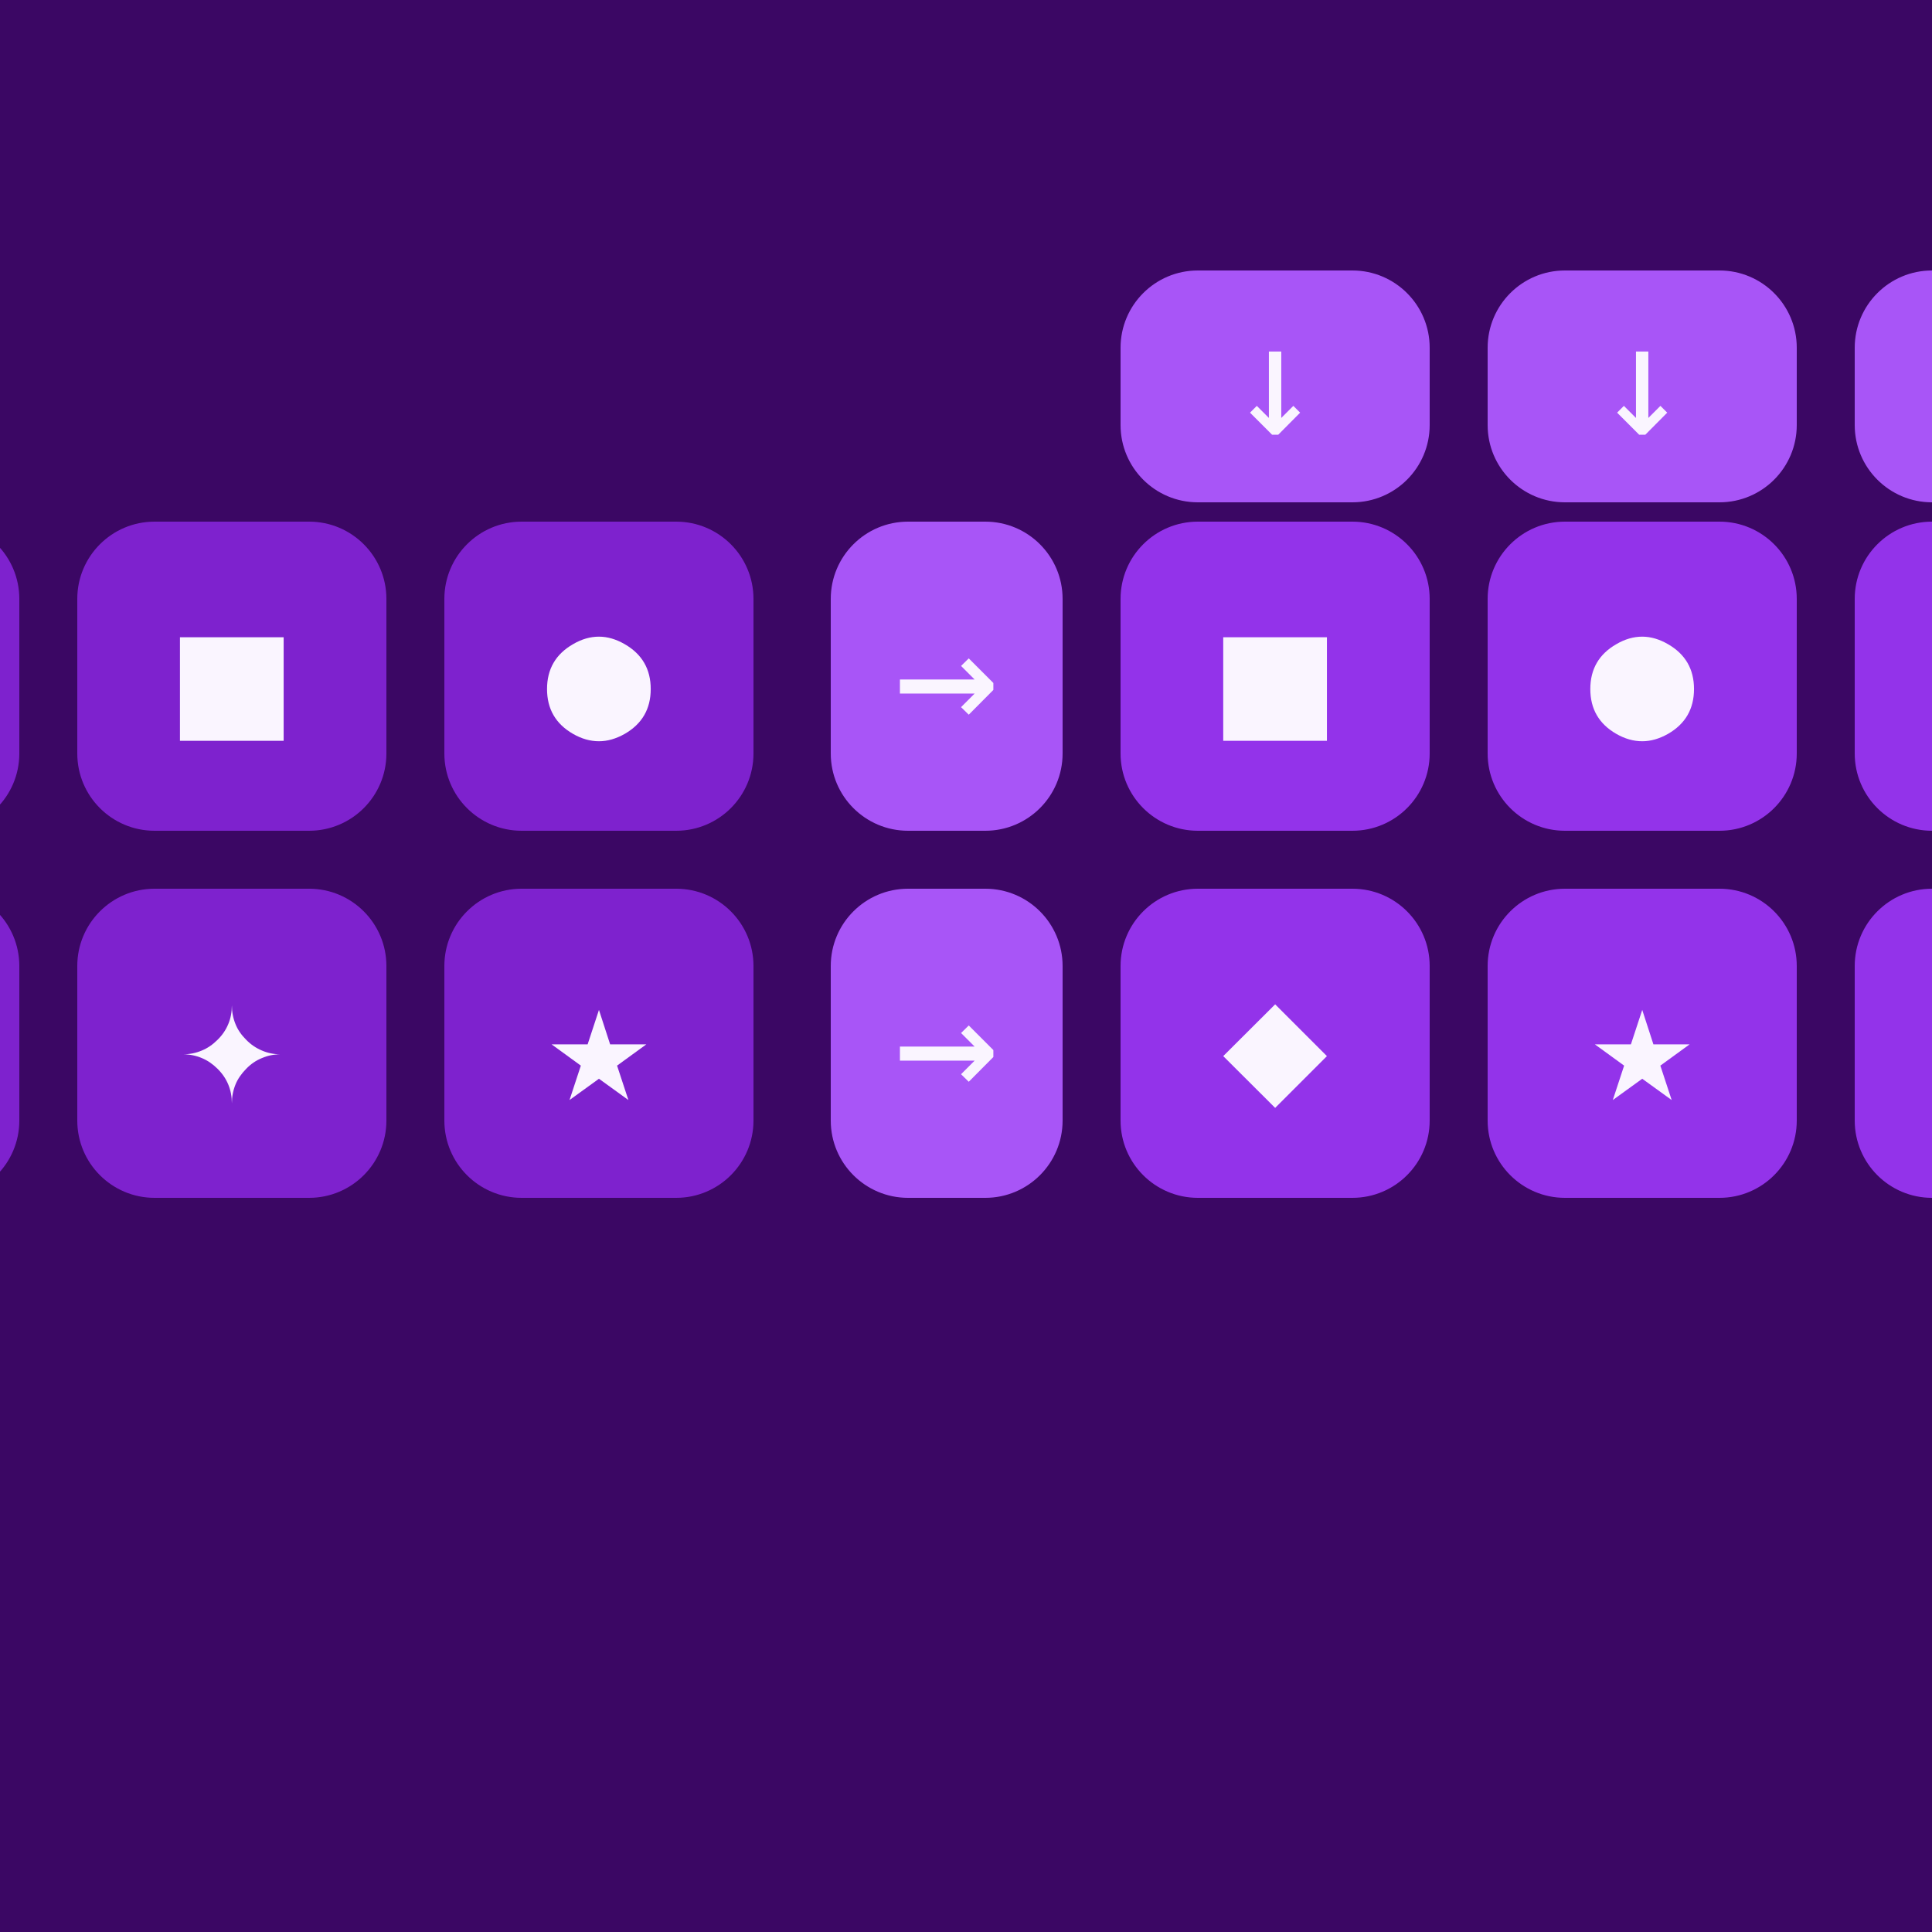
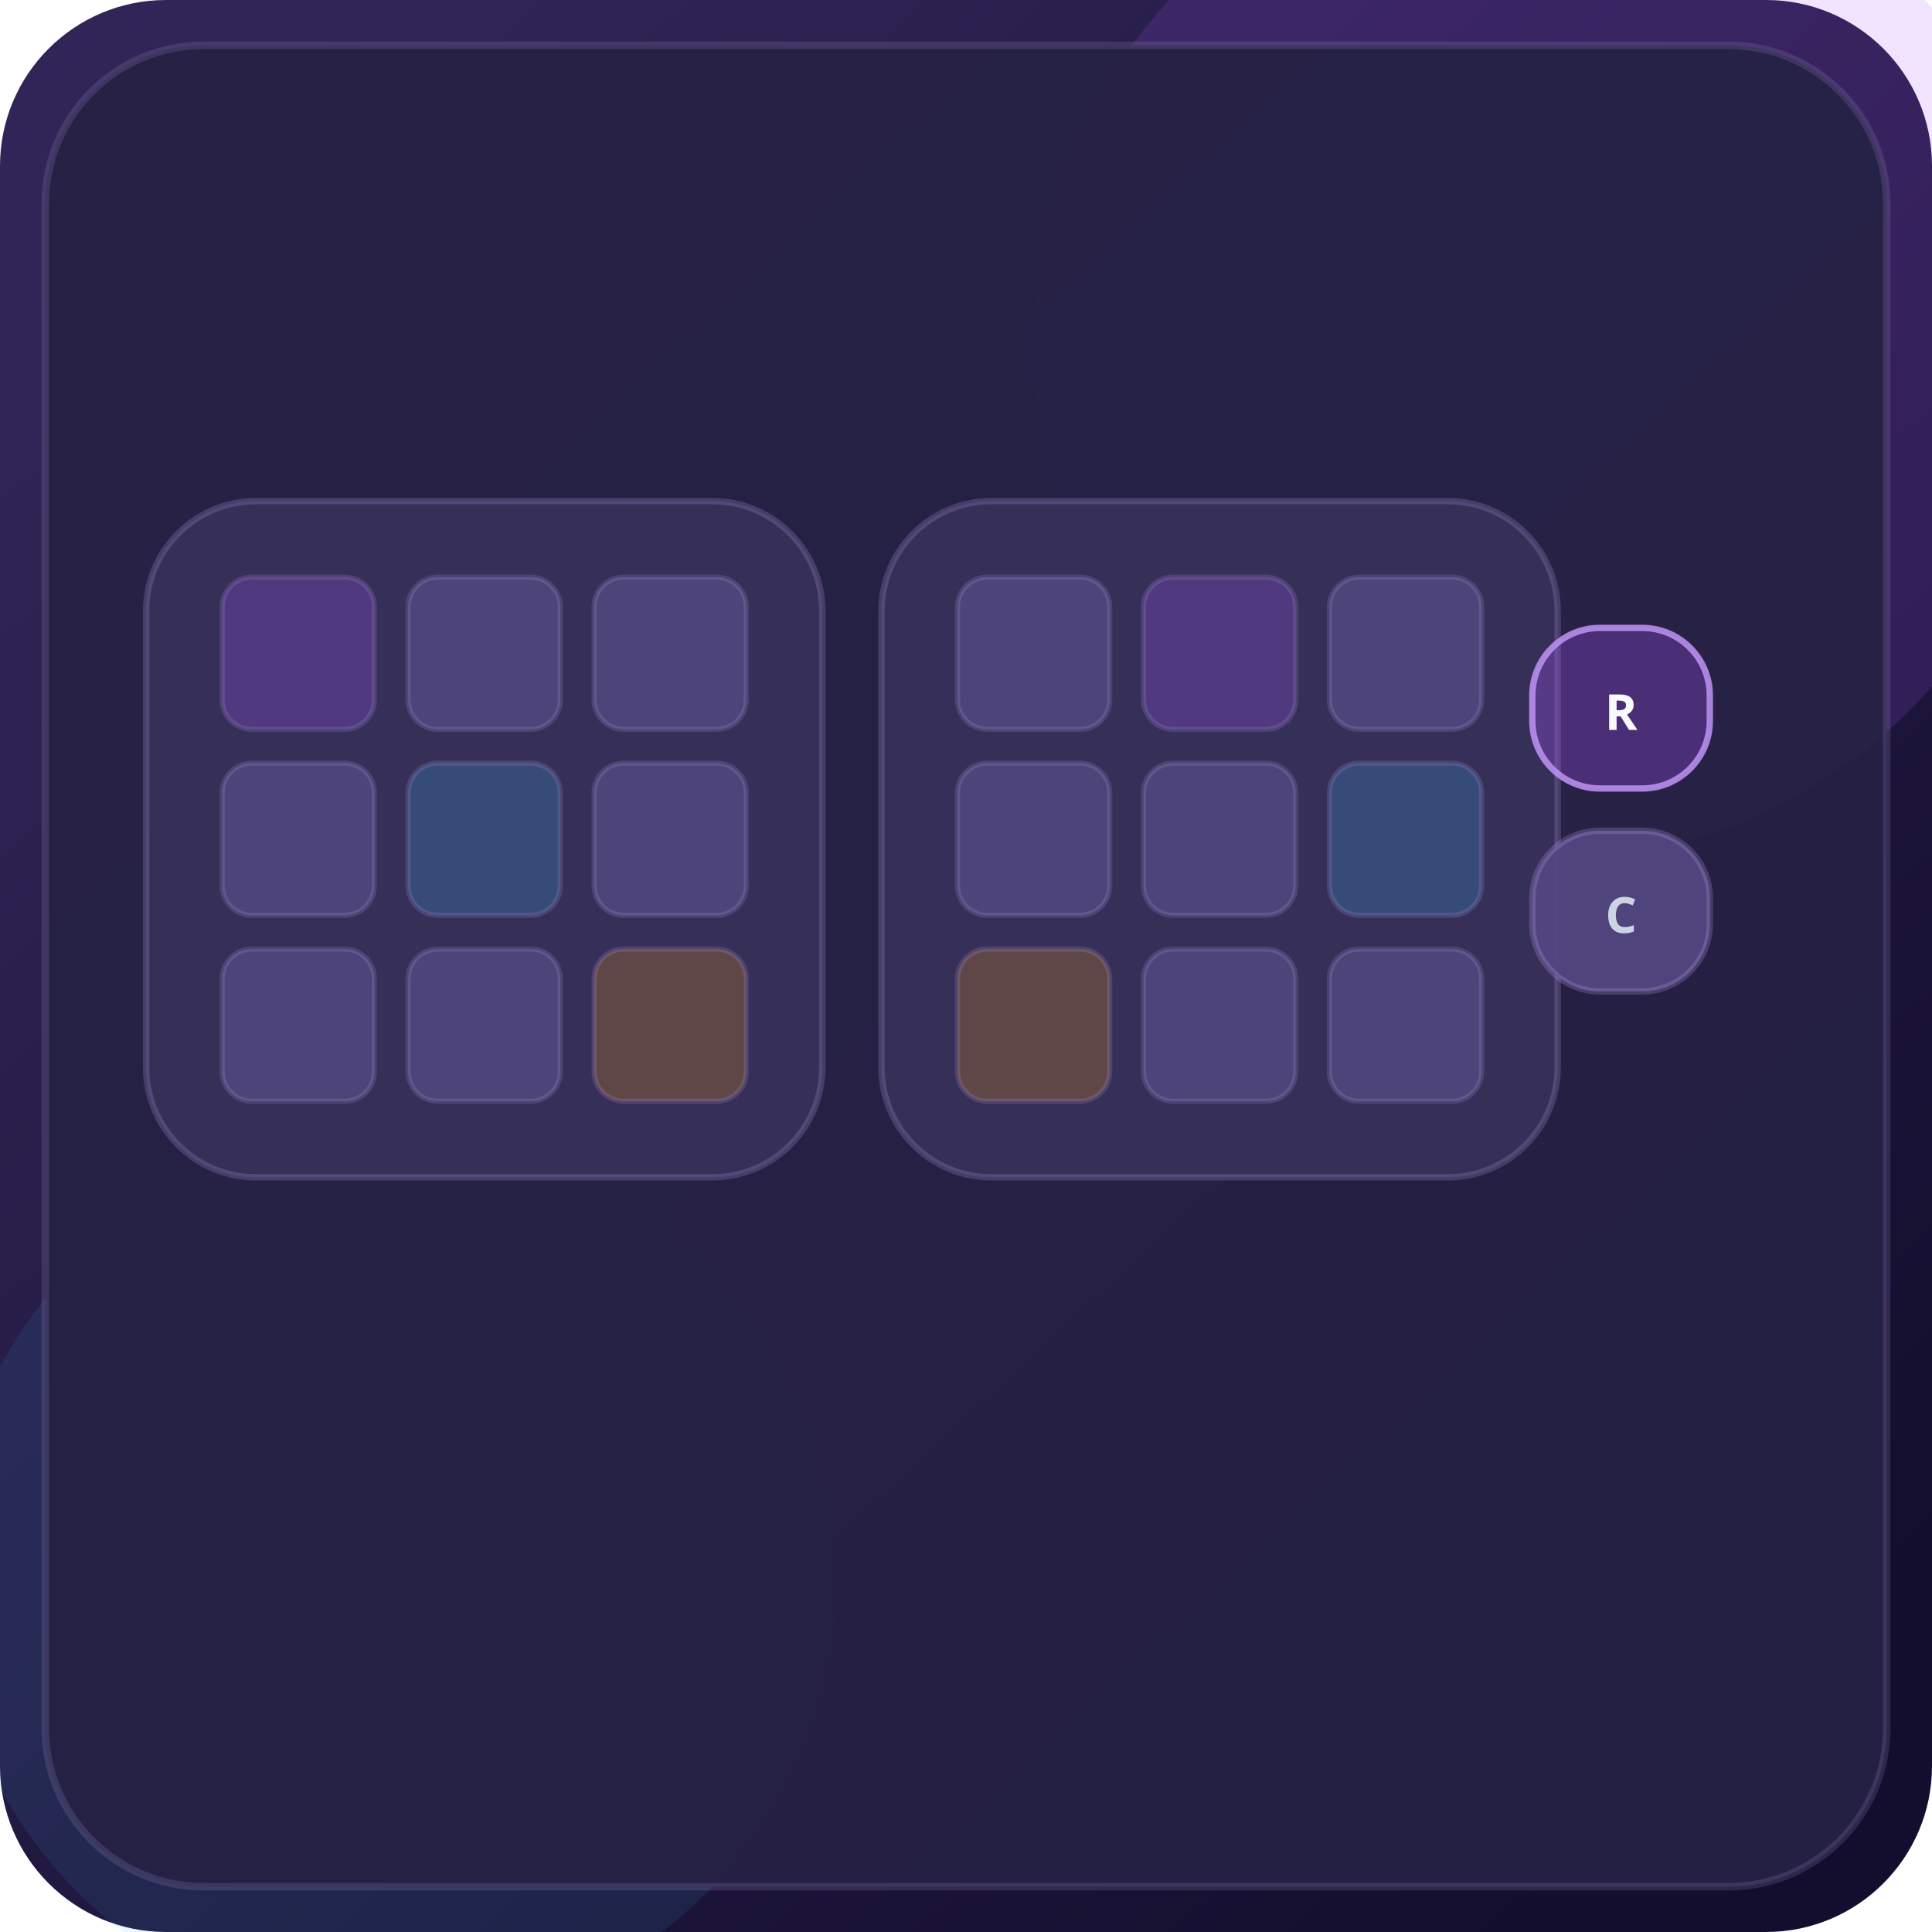
- <svg xmlns="http://www.w3.org/2000/svg" viewBox="60 0 200 200" role="img" aria-labelledby="title desc">
-   <rect width="320" height="200" rx="28" fill="#3b0764" />
-   <g transform="translate(30 54)" fill="#faf5ff" font-family="monospace" font-size="18" text-anchor="middle">
-     <rect x="0" y="0" width="32" height="32" rx="8" fill="#7e22ce" />
-     <text x="16" y="22">▲</text>
-     <rect x="38" y="0" width="32" height="32" rx="8" fill="#7e22ce" />
-     <text x="54" y="22">■</text>
-     <rect x="76" y="0" width="32" height="32" rx="8" fill="#7e22ce" />
-     <text x="92" y="22">●</text>
-     <rect x="0" y="38" width="32" height="32" rx="8" fill="#7e22ce" />
-     <text x="16" y="60">◆</text>
-     <rect x="38" y="38" width="32" height="32" rx="8" fill="#7e22ce" />
-     <text x="54" y="60">✦</text>
-     <rect x="76" y="38" width="32" height="32" rx="8" fill="#7e22ce" />
-     <text x="92" y="60">★</text>
-   </g>
-   <g transform="translate(176 28)" fill="#faf5ff" font-family="monospace" font-size="16" text-anchor="middle">
-     <rect x="0" y="0" width="32" height="24" rx="8" fill="#a855f7" />
-     <text x="16" y="17">↓</text>
-     <rect x="38" y="0" width="32" height="24" rx="8" fill="#a855f7" />
-     <text x="54" y="17">↓</text>
-     <rect x="76" y="0" width="32" height="24" rx="8" fill="#a855f7" />
-     <text x="92" y="17">↓</text>
-   </g>
-   <g transform="translate(176 54)" fill="#faf5ff" font-family="monospace" font-size="18" text-anchor="middle">
-     <rect x="-30" y="0" width="24" height="32" rx="8" fill="#a855f7" />
-     <text x="-18" y="22">→</text>
-     <rect x="-30" y="38" width="24" height="32" rx="8" fill="#a855f7" />
-     <text x="-18" y="60">→</text>
-     <rect x="0" y="0" width="32" height="32" rx="8" fill="#9333ea" />
-     <text x="16" y="22">■</text>
-     <rect x="38" y="0" width="32" height="32" rx="8" fill="#9333ea" />
-     <text x="54" y="22">●</text>
-     <rect x="76" y="0" width="32" height="32" rx="8" fill="#9333ea" />
-     <text x="92" y="22">▲</text>
-     <rect x="0" y="38" width="32" height="32" rx="8" fill="#9333ea" />
-     <text x="16" y="60">◆</text>
-     <rect x="38" y="38" width="32" height="32" rx="8" fill="#9333ea" />
-     <text x="54" y="60">★</text>
-     <rect x="76" y="38" width="32" height="32" rx="8" fill="#9333ea" />
-     <text x="92" y="60">✦</text>
+ <svg xmlns="http://www.w3.org/2000/svg" width="512" height="512" viewBox="0 0 512 512" fill="none">
+   <defs>
+     <linearGradient id="tile-shift-background" x1="48" y1="36" x2="454" y2="474" gradientUnits="userSpaceOnUse">
+       <stop stop-color="#312557" />
+       <stop offset="1" stop-color="#130e2d" />
+     </linearGradient>
+   </defs>
+   <rect width="512" height="512" rx="44" fill="url(#tile-shift-background)" />
+   <circle cx="410" cy="92" r="136" fill="rgba(168, 85, 247, 0.16)" />
+   <circle cx="104" cy="418" r="118" fill="rgba(56, 189, 248, 0.09)" />
+   <rect x="12" y="12" width="488" height="488" rx="42" fill="rgba(38, 33, 68, 0.94)" stroke="rgba(190, 164, 233, 0.16)" stroke-width="2" />
+   <g transform="translate(256 256) scale(1.12) translate(-256 -256)">
+     <rect x="62" y="146" width="160" height="160" rx="26" fill="rgba(56, 49, 90, 0.96)" stroke="rgba(190, 164, 233, 0.22)" stroke-width="1.5" />
+     <rect x="80" y="164" width="36" height="36" rx="7" fill="rgba(168, 85, 247, 0.24)" stroke="rgba(190, 164, 233, 0.18)" stroke-width="1.2" />
+     <rect x="124" y="164" width="36" height="36" rx="7" fill="#4d4579" stroke="rgba(190, 164, 233, 0.18)" stroke-width="1.2" />
+     <rect x="168" y="164" width="36" height="36" rx="7" fill="#4d4579" stroke="rgba(190, 164, 233, 0.18)" stroke-width="1.2" />
+     <rect x="80" y="208" width="36" height="36" rx="7" fill="#4d4579" stroke="rgba(190, 164, 233, 0.18)" stroke-width="1.2" />
+     <rect x="124" y="208" width="36" height="36" rx="7" fill="rgba(56, 189, 248, 0.2)" stroke="rgba(190, 164, 233, 0.18)" stroke-width="1.2" />
+     <rect x="168" y="208" width="36" height="36" rx="7" fill="#4d4579" stroke="rgba(190, 164, 233, 0.18)" stroke-width="1.2" />
+     <rect x="80" y="252" width="36" height="36" rx="7" fill="#4d4579" stroke="rgba(190, 164, 233, 0.18)" stroke-width="1.2" />
+     <rect x="124" y="252" width="36" height="36" rx="7" fill="#4d4579" stroke="rgba(190, 164, 233, 0.18)" stroke-width="1.2" />
+     <rect x="168" y="252" width="36" height="36" rx="7" fill="rgba(245, 158, 11, 0.22)" stroke="rgba(190, 164, 233, 0.18)" stroke-width="1.2" />
+     <rect x="236" y="146" width="160" height="160" rx="26" fill="rgba(56, 49, 90, 0.96)" stroke="rgba(190, 164, 233, 0.22)" stroke-width="1.5" />
+     <rect x="254" y="164" width="36" height="36" rx="7" fill="#4d4579" stroke="rgba(190, 164, 233, 0.18)" stroke-width="1.2" />
+     <rect x="298" y="164" width="36" height="36" rx="7" fill="rgba(168, 85, 247, 0.24)" stroke="rgba(190, 164, 233, 0.18)" stroke-width="1.2" />
+     <rect x="342" y="164" width="36" height="36" rx="7" fill="#4d4579" stroke="rgba(190, 164, 233, 0.18)" stroke-width="1.2" />
+     <rect x="254" y="208" width="36" height="36" rx="7" fill="#4d4579" stroke="rgba(190, 164, 233, 0.18)" stroke-width="1.2" />
+     <rect x="298" y="208" width="36" height="36" rx="7" fill="#4d4579" stroke="rgba(190, 164, 233, 0.18)" stroke-width="1.2" />
+     <rect x="342" y="208" width="36" height="36" rx="7" fill="rgba(56, 189, 248, 0.2)" stroke="rgba(190, 164, 233, 0.18)" stroke-width="1.2" />
+     <rect x="254" y="252" width="36" height="36" rx="7" fill="rgba(245, 158, 11, 0.22)" stroke="rgba(190, 164, 233, 0.18)" stroke-width="1.2" />
+     <rect x="298" y="252" width="36" height="36" rx="7" fill="#4d4579" stroke="rgba(190, 164, 233, 0.18)" stroke-width="1.2" />
+     <rect x="342" y="252" width="36" height="36" rx="7" fill="#4d4579" stroke="rgba(190, 164, 233, 0.18)" stroke-width="1.2" />
+     <rect x="390" y="176" width="42" height="38" rx="16" fill="rgba(168, 85, 247, 0.28)" stroke="rgba(192, 147, 244, 0.85)" stroke-width="1.5" />
+     <text x="411" y="196" font-family="'Avenir Next', 'Trebuchet MS', 'Segoe UI', sans-serif" font-weight="700" text-anchor="middle" dominant-baseline="middle" fill="#f8fafc" font-size="11.76">R</text>
+     <rect x="390" y="224" width="42" height="38" rx="16" fill="rgba(84, 71, 130, 0.92)" stroke="rgba(190, 164, 233, 0.24)" stroke-width="1.5" />
+     <text x="411" y="244" font-family="'Avenir Next', 'Trebuchet MS', 'Segoe UI', sans-serif" font-weight="700" text-anchor="middle" dominant-baseline="middle" fill="#cbd5e1" font-size="11.76">C</text>
  </g>
</svg>
